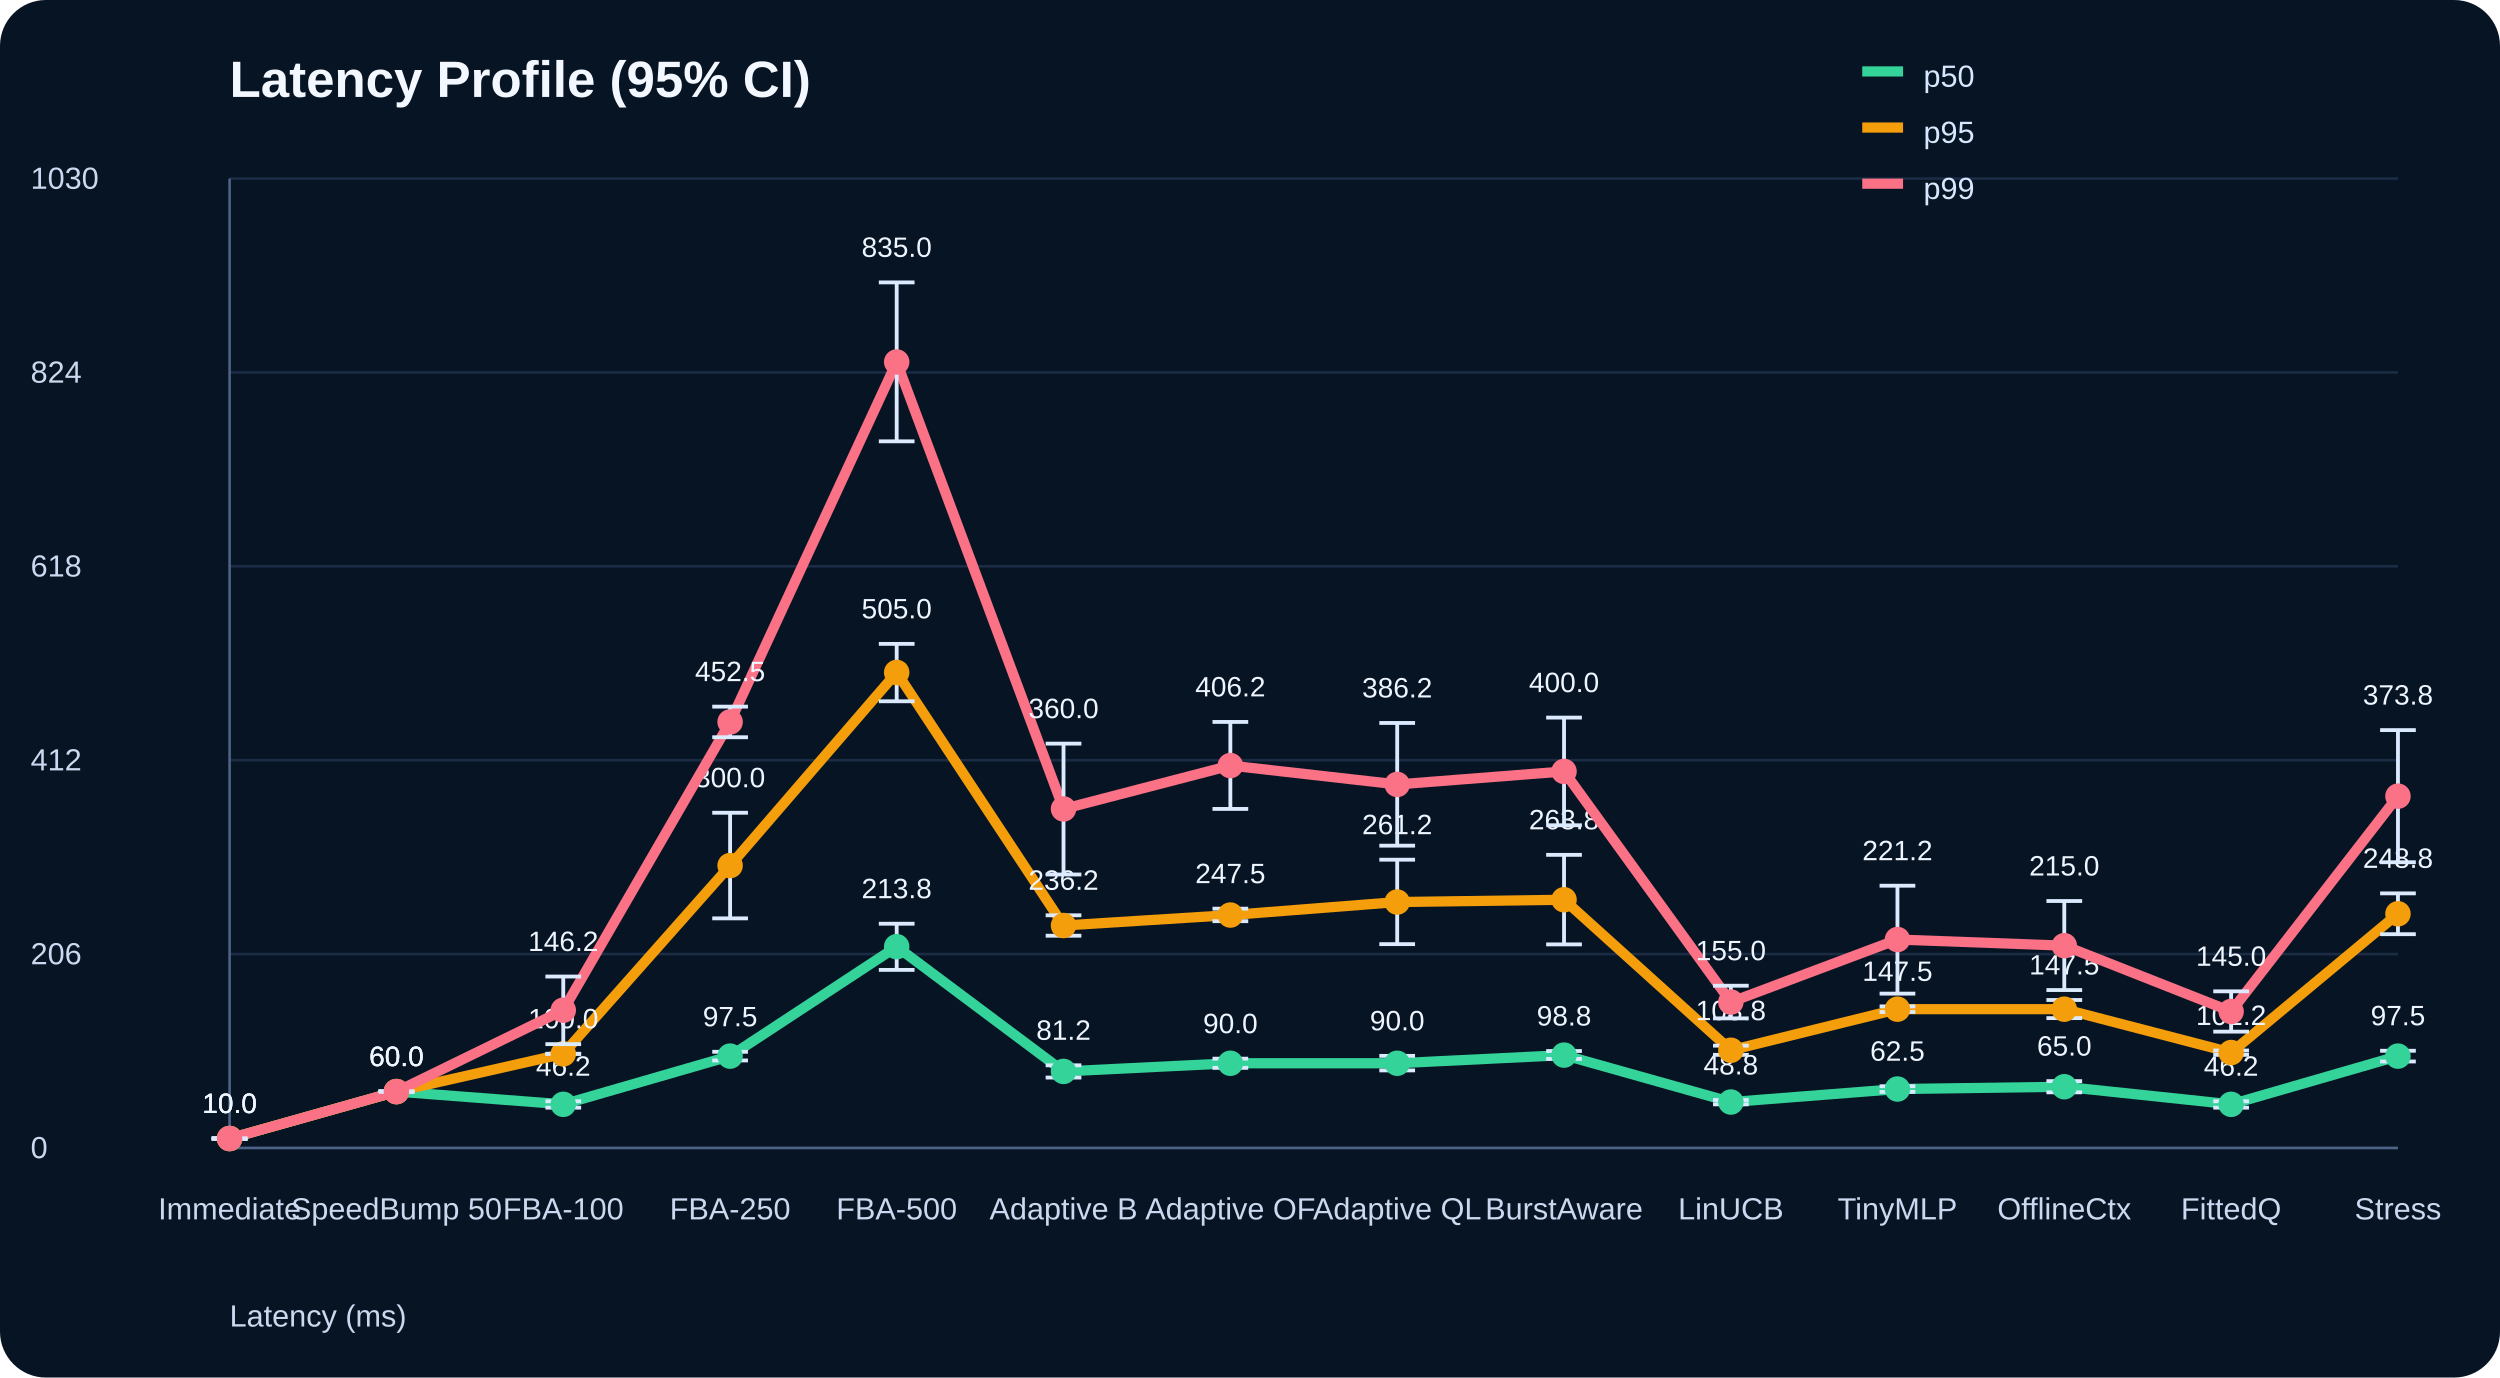
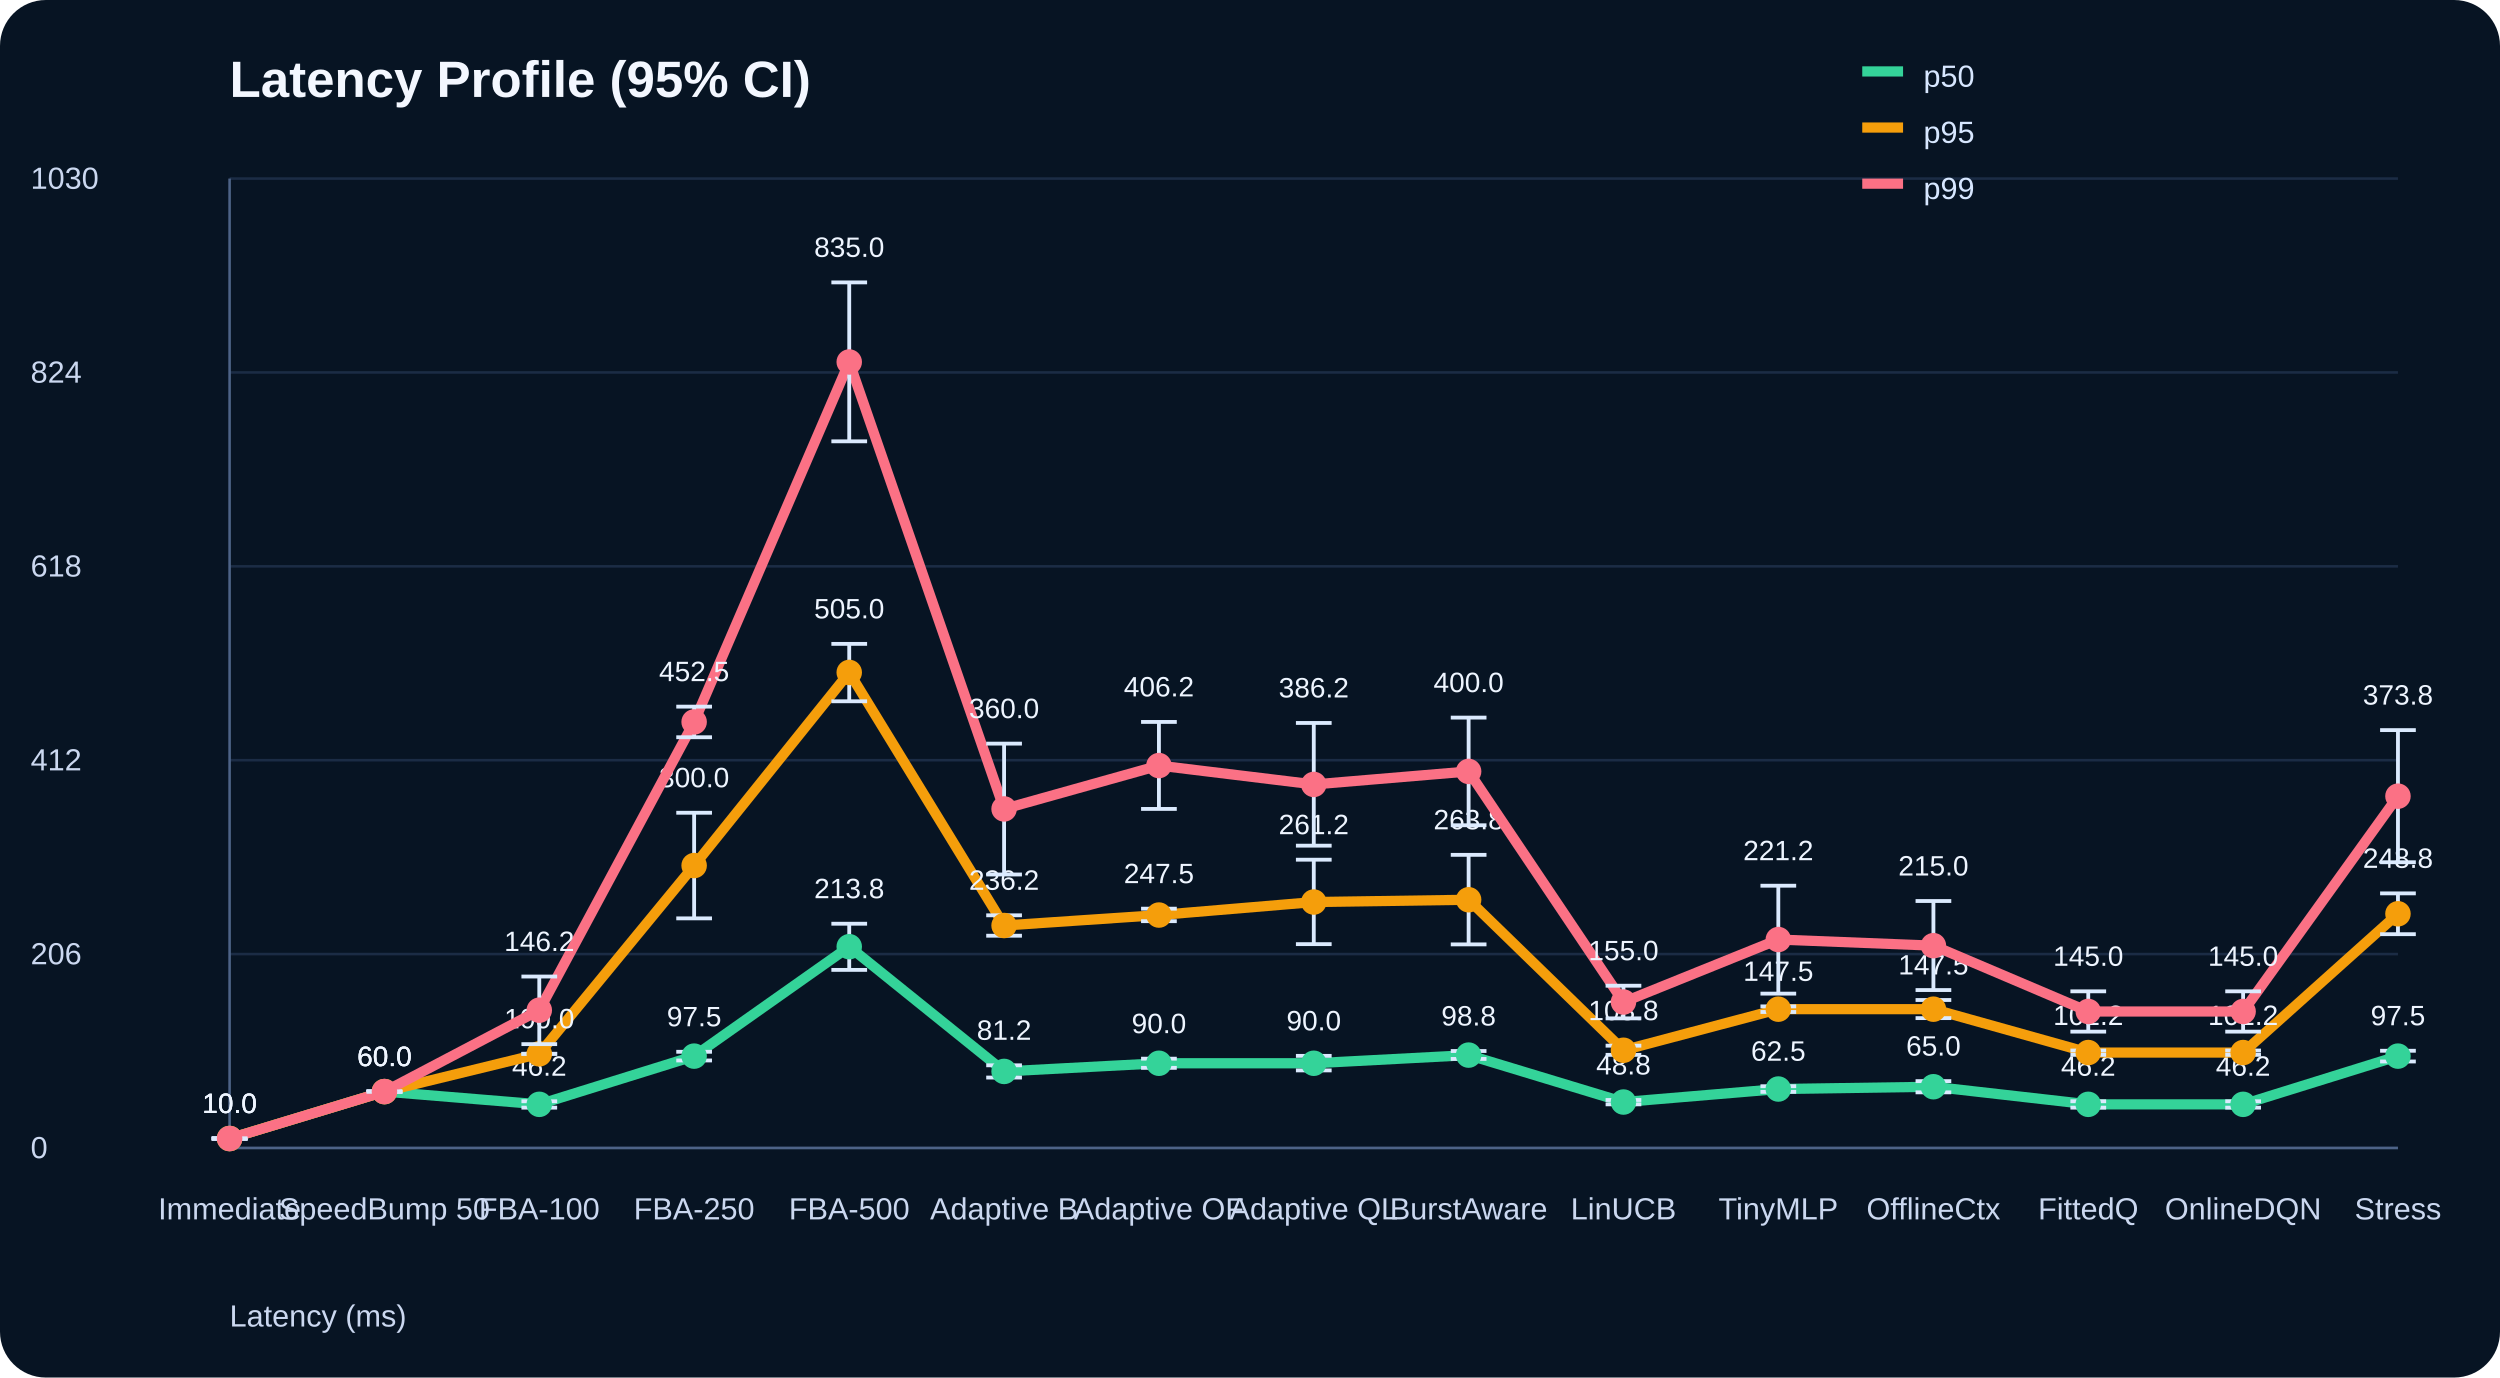
<svg xmlns="http://www.w3.org/2000/svg" width="980" height="540" viewBox="0 0 980 540" role="img">
  <style>.title{font:700 20px Arial; fill:#f3f7ff;}.label{font:12px Arial; fill:#cbd8f0;}.value{font:11px Arial; fill:#eef5ff;}.axis{stroke:#4d6387; stroke-width:1;}.grid{stroke:#20324d; stroke-width:1; opacity:.8;}.legend{font:12px Arial; fill:#d7e7ff;}.bg{fill:#071423;}.err{stroke:#dbeafe; stroke-width:1.5;}</style>
  <rect class="bg" x="0" y="0" width="980" height="540" rx="18" />
  <text class="title" x="90" y="38">Latency Profile (95% CI)</text>
  <text class="label" x="90" y="520">Latency (ms)</text>
  <line class="grid" x1="90" y1="70.0" x2="940" y2="70.0" />
  <text class="label" x="12" y="74.0">1030</text>
  <line class="grid" x1="90" y1="146.0" x2="940" y2="146.0" />
  <text class="label" x="12" y="150.0">824</text>
  <line class="grid" x1="90" y1="222.0" x2="940" y2="222.0" />
  <text class="label" x="12" y="226.0">618</text>
  <line class="grid" x1="90" y1="298.0" x2="940" y2="298.0" />
  <text class="label" x="12" y="302.0">412</text>
  <line class="grid" x1="90" y1="374.0" x2="940" y2="374.0" />
  <text class="label" x="12" y="378.0">206</text>
  <line class="grid" x1="90" y1="450.0" x2="940" y2="450.0" />
  <text class="label" x="12" y="454.0">0</text>
  <line class="axis" x1="90" y1="70" x2="90" y2="450" />
  <line class="axis" x1="90" y1="450" x2="940" y2="450" />
  <text class="label" x="90.0" y="478" text-anchor="middle">Immediate</text>
-   <text class="label" x="155.4" y="478" text-anchor="middle">SpeedBump 50</text>
-   <text class="label" x="220.8" y="478" text-anchor="middle">FBA-100</text>
-   <text class="label" x="286.2" y="478" text-anchor="middle">FBA-250</text>
-   <text class="label" x="351.5" y="478" text-anchor="middle">FBA-500</text>
-   <text class="label" x="416.9" y="478" text-anchor="middle">Adaptive B</text>
-   <text class="label" x="482.3" y="478" text-anchor="middle">Adaptive OF</text>
-   <text class="label" x="547.7" y="478" text-anchor="middle">Adaptive QL</text>
-   <text class="label" x="613.1" y="478" text-anchor="middle">BurstAware</text>
-   <text class="label" x="678.5" y="478" text-anchor="middle">LinUCB</text>
-   <text class="label" x="743.8" y="478" text-anchor="middle">TinyMLP</text>
-   <text class="label" x="809.2" y="478" text-anchor="middle">OfflineCtx</text>
-   <text class="label" x="874.6" y="478" text-anchor="middle">FittedQ</text>
+   <text class="label" x="150.7" y="478" text-anchor="middle">SpeedBump 50</text>
+   <text class="label" x="211.4" y="478" text-anchor="middle">FBA-100</text>
+   <text class="label" x="272.1" y="478" text-anchor="middle">FBA-250</text>
+   <text class="label" x="332.9" y="478" text-anchor="middle">FBA-500</text>
+   <text class="label" x="393.6" y="478" text-anchor="middle">Adaptive B</text>
+   <text class="label" x="454.3" y="478" text-anchor="middle">Adaptive OF</text>
+   <text class="label" x="515.0" y="478" text-anchor="middle">Adaptive QL</text>
+   <text class="label" x="575.7" y="478" text-anchor="middle">BurstAware</text>
+   <text class="label" x="636.4" y="478" text-anchor="middle">LinUCB</text>
+   <text class="label" x="697.1" y="478" text-anchor="middle">TinyMLP</text>
+   <text class="label" x="757.9" y="478" text-anchor="middle">OfflineCtx</text>
+   <text class="label" x="818.6" y="478" text-anchor="middle">FittedQ</text>
+   <text class="label" x="879.3" y="478" text-anchor="middle">OnlineDQN</text>
  <text class="label" x="940.0" y="478" text-anchor="middle">Stress</text>
-   <polyline fill="none" stroke="#34d399" stroke-width="4" points="90.0,446.3 155.4,427.9 220.8,432.9 286.2,414.0 351.5,371.1 416.9,420.0 482.3,416.8 547.7,416.8 613.1,413.6 678.5,432.0 743.8,426.9 809.2,426.0 874.6,432.9 940.0,414.0" />
+   <polyline fill="none" stroke="#34d399" stroke-width="4" points="90.0,446.3 150.7,427.9 211.4,432.9 272.1,414.0 332.9,371.1 393.6,420.0 454.3,416.8 515.0,416.8 575.7,413.6 636.4,432.0 697.1,426.9 757.9,426.0 818.6,432.9 879.3,432.9 940.0,414.0" />
  <line class="err" x1="90.0" y1="446.3" x2="90.0" y2="446.3" />
  <line class="err" x1="83.0" y1="446.3" x2="97.0" y2="446.3" />
  <line class="err" x1="83.0" y1="446.3" x2="97.0" y2="446.3" />
  <circle cx="90.0" cy="446.3" r="5" fill="#34d399" />
  <text class="value" x="90.0" y="436.3" text-anchor="middle">10.0</text>
-   <line class="err" x1="155.4" y1="427.9" x2="155.4" y2="427.9" />
-   <line class="err" x1="148.4" y1="427.9" x2="162.4" y2="427.9" />
-   <line class="err" x1="148.4" y1="427.9" x2="162.4" y2="427.9" />
-   <circle cx="155.4" cy="427.9" r="5" fill="#34d399" />
-   <text class="value" x="155.4" y="417.9" text-anchor="middle">60.0</text>
-   <line class="err" x1="220.8" y1="431.7" x2="220.8" y2="434.2" />
-   <line class="err" x1="213.8" y1="431.7" x2="227.8" y2="431.7" />
-   <line class="err" x1="213.8" y1="434.2" x2="227.8" y2="434.2" />
-   <circle cx="220.8" cy="432.9" r="5" fill="#34d399" />
-   <text class="value" x="220.8" y="421.7" text-anchor="middle">46.2</text>
-   <line class="err" x1="286.2" y1="412.3" x2="286.2" y2="415.7" />
-   <line class="err" x1="279.2" y1="412.3" x2="293.2" y2="412.3" />
-   <line class="err" x1="279.2" y1="415.7" x2="293.2" y2="415.7" />
-   <circle cx="286.2" cy="414.0" r="5" fill="#34d399" />
-   <text class="value" x="286.2" y="402.3" text-anchor="middle">97.5</text>
-   <line class="err" x1="351.5" y1="362.1" x2="351.5" y2="380.2" />
-   <line class="err" x1="344.5" y1="362.1" x2="358.5" y2="362.1" />
-   <line class="err" x1="344.5" y1="380.2" x2="358.5" y2="380.2" />
-   <circle cx="351.5" cy="371.1" r="5" fill="#34d399" />
-   <text class="value" x="351.5" y="352.1" text-anchor="middle">213.8</text>
-   <line class="err" x1="416.9" y1="417.6" x2="416.9" y2="422.4" />
-   <line class="err" x1="409.9" y1="417.6" x2="423.9" y2="417.6" />
-   <line class="err" x1="409.9" y1="422.4" x2="423.9" y2="422.4" />
-   <circle cx="416.9" cy="420.0" r="5" fill="#34d399" />
-   <text class="value" x="416.9" y="407.6" text-anchor="middle">81.2</text>
-   <line class="err" x1="482.3" y1="415.0" x2="482.3" y2="418.6" />
-   <line class="err" x1="475.3" y1="415.0" x2="489.3" y2="415.0" />
-   <line class="err" x1="475.3" y1="418.6" x2="489.3" y2="418.6" />
-   <circle cx="482.3" cy="416.8" r="5" fill="#34d399" />
-   <text class="value" x="482.3" y="405.0" text-anchor="middle">90.0</text>
-   <line class="err" x1="547.7" y1="413.9" x2="547.7" y2="419.6" />
-   <line class="err" x1="540.7" y1="413.9" x2="554.7" y2="413.9" />
-   <line class="err" x1="540.7" y1="419.6" x2="554.7" y2="419.6" />
-   <circle cx="547.7" cy="416.8" r="5" fill="#34d399" />
-   <text class="value" x="547.7" y="403.9" text-anchor="middle">90.0</text>
-   <line class="err" x1="613.1" y1="412.0" x2="613.1" y2="415.1" />
-   <line class="err" x1="606.1" y1="412.0" x2="620.1" y2="412.0" />
-   <line class="err" x1="606.1" y1="415.1" x2="620.1" y2="415.1" />
-   <circle cx="613.1" cy="413.6" r="5" fill="#34d399" />
-   <text class="value" x="613.1" y="402.0" text-anchor="middle">98.8</text>
-   <line class="err" x1="678.5" y1="431.2" x2="678.5" y2="432.9" />
-   <line class="err" x1="671.5" y1="431.2" x2="685.5" y2="431.2" />
-   <line class="err" x1="671.5" y1="432.9" x2="685.5" y2="432.9" />
-   <circle cx="678.5" cy="432.0" r="5" fill="#34d399" />
-   <text class="value" x="678.5" y="421.2" text-anchor="middle">48.8</text>
-   <line class="err" x1="743.8" y1="425.8" x2="743.8" y2="428.0" />
-   <line class="err" x1="736.8" y1="425.8" x2="750.8" y2="425.8" />
-   <line class="err" x1="736.8" y1="428.0" x2="750.8" y2="428.0" />
-   <circle cx="743.8" cy="426.9" r="5" fill="#34d399" />
-   <text class="value" x="743.8" y="415.8" text-anchor="middle">62.5</text>
-   <line class="err" x1="809.2" y1="423.8" x2="809.2" y2="428.2" />
-   <line class="err" x1="802.2" y1="423.8" x2="816.2" y2="423.8" />
-   <line class="err" x1="802.2" y1="428.2" x2="816.2" y2="428.2" />
-   <circle cx="809.2" cy="426.0" r="5" fill="#34d399" />
-   <text class="value" x="809.2" y="413.8" text-anchor="middle">65.0</text>
-   <line class="err" x1="874.6" y1="431.7" x2="874.6" y2="434.2" />
-   <line class="err" x1="867.6" y1="431.7" x2="881.6" y2="431.7" />
-   <line class="err" x1="867.6" y1="434.2" x2="881.6" y2="434.2" />
-   <circle cx="874.6" cy="432.9" r="5" fill="#34d399" />
-   <text class="value" x="874.6" y="421.7" text-anchor="middle">46.2</text>
+   <line class="err" x1="150.7" y1="427.9" x2="150.7" y2="427.9" />
+   <line class="err" x1="143.7" y1="427.9" x2="157.7" y2="427.9" />
+   <line class="err" x1="143.7" y1="427.9" x2="157.7" y2="427.9" />
+   <circle cx="150.7" cy="427.9" r="5" fill="#34d399" />
+   <text class="value" x="150.7" y="417.9" text-anchor="middle">60.0</text>
+   <line class="err" x1="211.4" y1="431.7" x2="211.4" y2="434.2" />
+   <line class="err" x1="204.4" y1="431.7" x2="218.4" y2="431.7" />
+   <line class="err" x1="204.4" y1="434.2" x2="218.4" y2="434.2" />
+   <circle cx="211.4" cy="432.9" r="5" fill="#34d399" />
+   <text class="value" x="211.4" y="421.7" text-anchor="middle">46.2</text>
+   <line class="err" x1="272.1" y1="412.3" x2="272.1" y2="415.7" />
+   <line class="err" x1="265.1" y1="412.3" x2="279.1" y2="412.3" />
+   <line class="err" x1="265.1" y1="415.7" x2="279.1" y2="415.7" />
+   <circle cx="272.1" cy="414.0" r="5" fill="#34d399" />
+   <text class="value" x="272.1" y="402.3" text-anchor="middle">97.5</text>
+   <line class="err" x1="332.9" y1="362.1" x2="332.9" y2="380.2" />
+   <line class="err" x1="325.9" y1="362.1" x2="339.9" y2="362.1" />
+   <line class="err" x1="325.9" y1="380.2" x2="339.9" y2="380.2" />
+   <circle cx="332.9" cy="371.1" r="5" fill="#34d399" />
+   <text class="value" x="332.9" y="352.1" text-anchor="middle">213.8</text>
+   <line class="err" x1="393.6" y1="417.6" x2="393.6" y2="422.4" />
+   <line class="err" x1="386.6" y1="417.6" x2="400.6" y2="417.6" />
+   <line class="err" x1="386.6" y1="422.4" x2="400.6" y2="422.4" />
+   <circle cx="393.6" cy="420.0" r="5" fill="#34d399" />
+   <text class="value" x="393.6" y="407.6" text-anchor="middle">81.2</text>
+   <line class="err" x1="454.3" y1="415.0" x2="454.3" y2="418.6" />
+   <line class="err" x1="447.3" y1="415.0" x2="461.3" y2="415.0" />
+   <line class="err" x1="447.3" y1="418.6" x2="461.3" y2="418.6" />
+   <circle cx="454.3" cy="416.8" r="5" fill="#34d399" />
+   <text class="value" x="454.3" y="405.0" text-anchor="middle">90.0</text>
+   <line class="err" x1="515.0" y1="413.9" x2="515.0" y2="419.6" />
+   <line class="err" x1="508.0" y1="413.9" x2="522.0" y2="413.9" />
+   <line class="err" x1="508.0" y1="419.6" x2="522.0" y2="419.6" />
+   <circle cx="515.0" cy="416.8" r="5" fill="#34d399" />
+   <text class="value" x="515.0" y="403.9" text-anchor="middle">90.0</text>
+   <line class="err" x1="575.7" y1="412.0" x2="575.7" y2="415.1" />
+   <line class="err" x1="568.7" y1="412.0" x2="582.7" y2="412.0" />
+   <line class="err" x1="568.7" y1="415.1" x2="582.7" y2="415.1" />
+   <circle cx="575.7" cy="413.6" r="5" fill="#34d399" />
+   <text class="value" x="575.7" y="402.0" text-anchor="middle">98.8</text>
+   <line class="err" x1="636.4" y1="431.2" x2="636.4" y2="432.9" />
+   <line class="err" x1="629.4" y1="431.2" x2="643.4" y2="431.2" />
+   <line class="err" x1="629.4" y1="432.9" x2="643.4" y2="432.9" />
+   <circle cx="636.4" cy="432.0" r="5" fill="#34d399" />
+   <text class="value" x="636.4" y="421.2" text-anchor="middle">48.8</text>
+   <line class="err" x1="697.1" y1="425.8" x2="697.1" y2="428.0" />
+   <line class="err" x1="690.1" y1="425.8" x2="704.1" y2="425.8" />
+   <line class="err" x1="690.1" y1="428.0" x2="704.1" y2="428.0" />
+   <circle cx="697.1" cy="426.9" r="5" fill="#34d399" />
+   <text class="value" x="697.1" y="415.8" text-anchor="middle">62.5</text>
+   <line class="err" x1="757.9" y1="423.8" x2="757.9" y2="428.2" />
+   <line class="err" x1="750.9" y1="423.8" x2="764.9" y2="423.8" />
+   <line class="err" x1="750.9" y1="428.2" x2="764.9" y2="428.2" />
+   <circle cx="757.9" cy="426.0" r="5" fill="#34d399" />
+   <text class="value" x="757.9" y="413.8" text-anchor="middle">65.0</text>
+   <line class="err" x1="818.6" y1="431.7" x2="818.6" y2="434.2" />
+   <line class="err" x1="811.6" y1="431.7" x2="825.6" y2="431.7" />
+   <line class="err" x1="811.6" y1="434.2" x2="825.6" y2="434.2" />
+   <circle cx="818.6" cy="432.9" r="5" fill="#34d399" />
+   <text class="value" x="818.6" y="421.7" text-anchor="middle">46.2</text>
+   <line class="err" x1="879.3" y1="431.7" x2="879.3" y2="434.2" />
+   <line class="err" x1="872.3" y1="431.7" x2="886.3" y2="431.7" />
+   <line class="err" x1="872.3" y1="434.2" x2="886.3" y2="434.2" />
+   <circle cx="879.3" cy="432.9" r="5" fill="#34d399" />
+   <text class="value" x="879.3" y="421.7" text-anchor="middle">46.2</text>
  <line class="err" x1="940.0" y1="411.9" x2="940.0" y2="416.1" />
  <line class="err" x1="933.0" y1="411.9" x2="947.0" y2="411.9" />
  <line class="err" x1="933.0" y1="416.1" x2="947.0" y2="416.1" />
  <circle cx="940.0" cy="414.0" r="5" fill="#34d399" />
  <text class="value" x="940.0" y="401.9" text-anchor="middle">97.5</text>
  <line x1="730" y1="28" x2="746" y2="28" stroke="#34d399" stroke-width="4" />
  <text class="legend" x="754" y="34">p50</text>
-   <polyline fill="none" stroke="#f59e0b" stroke-width="4" points="90.0,446.3 155.4,427.9 220.8,413.1 286.2,339.3 351.5,263.6 416.9,362.8 482.3,358.7 547.7,353.6 613.1,352.7 678.5,411.7 743.8,395.6 809.2,395.6 874.6,412.6 940.0,358.2" />
+   <polyline fill="none" stroke="#f59e0b" stroke-width="4" points="90.0,446.3 150.7,427.9 211.4,413.1 272.1,339.3 332.9,263.6 393.6,362.8 454.3,358.7 515.0,353.6 575.7,352.7 636.4,411.7 697.1,395.6 757.9,395.6 818.6,412.6 879.3,412.6 940.0,358.2" />
  <line class="err" x1="90.0" y1="446.3" x2="90.0" y2="446.3" />
  <line class="err" x1="83.0" y1="446.3" x2="97.0" y2="446.3" />
  <line class="err" x1="83.0" y1="446.3" x2="97.0" y2="446.3" />
  <circle cx="90.0" cy="446.3" r="5" fill="#f59e0b" />
  <text class="value" x="90.0" y="436.3" text-anchor="middle">10.0</text>
-   <line class="err" x1="155.4" y1="427.9" x2="155.4" y2="427.9" />
-   <line class="err" x1="148.4" y1="427.9" x2="162.4" y2="427.9" />
-   <line class="err" x1="148.4" y1="427.9" x2="162.4" y2="427.9" />
-   <circle cx="155.4" cy="427.9" r="5" fill="#f59e0b" />
-   <text class="value" x="155.4" y="417.9" text-anchor="middle">60.0</text>
-   <line class="err" x1="220.8" y1="413.1" x2="220.8" y2="413.1" />
-   <line class="err" x1="213.8" y1="413.1" x2="227.8" y2="413.1" />
-   <line class="err" x1="213.8" y1="413.1" x2="227.8" y2="413.1" />
-   <circle cx="220.8" cy="413.1" r="5" fill="#f59e0b" />
-   <text class="value" x="220.8" y="403.1" text-anchor="middle">100.0</text>
-   <line class="err" x1="286.2" y1="318.6" x2="286.2" y2="360.0" />
-   <line class="err" x1="279.2" y1="318.6" x2="293.2" y2="318.6" />
-   <line class="err" x1="279.2" y1="360.0" x2="293.2" y2="360.0" />
-   <circle cx="286.2" cy="339.3" r="5" fill="#f59e0b" />
-   <text class="value" x="286.2" y="308.6" text-anchor="middle">300.0</text>
-   <line class="err" x1="351.5" y1="252.4" x2="351.5" y2="274.9" />
-   <line class="err" x1="344.5" y1="252.4" x2="358.5" y2="252.4" />
-   <line class="err" x1="344.5" y1="274.9" x2="358.5" y2="274.9" />
-   <circle cx="351.5" cy="263.6" r="5" fill="#f59e0b" />
-   <text class="value" x="351.5" y="242.4" text-anchor="middle">505.0</text>
-   <line class="err" x1="416.9" y1="358.8" x2="416.9" y2="366.8" />
-   <line class="err" x1="409.9" y1="358.8" x2="423.9" y2="358.8" />
-   <line class="err" x1="409.9" y1="366.8" x2="423.9" y2="366.8" />
-   <circle cx="416.9" cy="362.8" r="5" fill="#f59e0b" />
-   <text class="value" x="416.9" y="348.8" text-anchor="middle">236.2</text>
-   <line class="err" x1="482.3" y1="356.2" x2="482.3" y2="361.1" />
-   <line class="err" x1="475.3" y1="356.2" x2="489.3" y2="356.2" />
-   <line class="err" x1="475.3" y1="361.1" x2="489.3" y2="361.1" />
-   <circle cx="482.3" cy="358.7" r="5" fill="#f59e0b" />
-   <text class="value" x="482.3" y="346.2" text-anchor="middle">247.5</text>
-   <line class="err" x1="547.7" y1="337.0" x2="547.7" y2="370.1" />
-   <line class="err" x1="540.7" y1="337.0" x2="554.7" y2="337.0" />
-   <line class="err" x1="540.7" y1="370.1" x2="554.7" y2="370.1" />
-   <circle cx="547.7" cy="353.6" r="5" fill="#f59e0b" />
-   <text class="value" x="547.7" y="327.0" text-anchor="middle">261.2</text>
-   <line class="err" x1="613.1" y1="335.1" x2="613.1" y2="370.2" />
-   <line class="err" x1="606.1" y1="335.1" x2="620.1" y2="335.1" />
-   <line class="err" x1="606.1" y1="370.2" x2="620.1" y2="370.2" />
-   <circle cx="613.1" cy="352.7" r="5" fill="#f59e0b" />
-   <text class="value" x="613.1" y="325.1" text-anchor="middle">263.8</text>
-   <line class="err" x1="678.5" y1="409.9" x2="678.5" y2="413.5" />
-   <line class="err" x1="671.5" y1="409.9" x2="685.5" y2="409.9" />
-   <line class="err" x1="671.5" y1="413.5" x2="685.5" y2="413.5" />
-   <circle cx="678.5" cy="411.7" r="5" fill="#f59e0b" />
-   <text class="value" x="678.5" y="399.9" text-anchor="middle">103.8</text>
-   <line class="err" x1="743.8" y1="394.5" x2="743.8" y2="396.7" />
-   <line class="err" x1="736.8" y1="394.5" x2="750.8" y2="394.5" />
-   <line class="err" x1="736.8" y1="396.7" x2="750.8" y2="396.7" />
-   <circle cx="743.8" cy="395.6" r="5" fill="#f59e0b" />
-   <text class="value" x="743.8" y="384.5" text-anchor="middle">147.5</text>
-   <line class="err" x1="809.2" y1="392.0" x2="809.2" y2="399.1" />
-   <line class="err" x1="802.2" y1="392.0" x2="816.2" y2="392.0" />
-   <line class="err" x1="802.2" y1="399.1" x2="816.2" y2="399.1" />
-   <circle cx="809.2" cy="395.6" r="5" fill="#f59e0b" />
-   <text class="value" x="809.2" y="382.0" text-anchor="middle">147.5</text>
-   <line class="err" x1="874.6" y1="411.8" x2="874.6" y2="413.5" />
-   <line class="err" x1="867.6" y1="411.8" x2="881.6" y2="411.8" />
-   <line class="err" x1="867.6" y1="413.5" x2="881.6" y2="413.5" />
-   <circle cx="874.6" cy="412.6" r="5" fill="#f59e0b" />
-   <text class="value" x="874.6" y="401.8" text-anchor="middle">101.2</text>
+   <line class="err" x1="150.7" y1="427.9" x2="150.7" y2="427.9" />
+   <line class="err" x1="143.7" y1="427.9" x2="157.7" y2="427.9" />
+   <line class="err" x1="143.7" y1="427.9" x2="157.7" y2="427.9" />
+   <circle cx="150.7" cy="427.9" r="5" fill="#f59e0b" />
+   <text class="value" x="150.7" y="417.9" text-anchor="middle">60.0</text>
+   <line class="err" x1="211.4" y1="413.1" x2="211.4" y2="413.1" />
+   <line class="err" x1="204.4" y1="413.1" x2="218.4" y2="413.1" />
+   <line class="err" x1="204.4" y1="413.1" x2="218.4" y2="413.1" />
+   <circle cx="211.4" cy="413.1" r="5" fill="#f59e0b" />
+   <text class="value" x="211.4" y="403.1" text-anchor="middle">100.0</text>
+   <line class="err" x1="272.1" y1="318.6" x2="272.1" y2="360.0" />
+   <line class="err" x1="265.1" y1="318.6" x2="279.1" y2="318.6" />
+   <line class="err" x1="265.1" y1="360.0" x2="279.1" y2="360.0" />
+   <circle cx="272.1" cy="339.3" r="5" fill="#f59e0b" />
+   <text class="value" x="272.1" y="308.6" text-anchor="middle">300.0</text>
+   <line class="err" x1="332.9" y1="252.4" x2="332.9" y2="274.9" />
+   <line class="err" x1="325.9" y1="252.4" x2="339.9" y2="252.4" />
+   <line class="err" x1="325.9" y1="274.9" x2="339.9" y2="274.9" />
+   <circle cx="332.9" cy="263.6" r="5" fill="#f59e0b" />
+   <text class="value" x="332.9" y="242.4" text-anchor="middle">505.0</text>
+   <line class="err" x1="393.6" y1="358.8" x2="393.6" y2="366.8" />
+   <line class="err" x1="386.6" y1="358.8" x2="400.6" y2="358.8" />
+   <line class="err" x1="386.6" y1="366.8" x2="400.6" y2="366.8" />
+   <circle cx="393.6" cy="362.8" r="5" fill="#f59e0b" />
+   <text class="value" x="393.6" y="348.8" text-anchor="middle">236.2</text>
+   <line class="err" x1="454.3" y1="356.2" x2="454.3" y2="361.1" />
+   <line class="err" x1="447.3" y1="356.2" x2="461.3" y2="356.2" />
+   <line class="err" x1="447.3" y1="361.1" x2="461.3" y2="361.1" />
+   <circle cx="454.3" cy="358.7" r="5" fill="#f59e0b" />
+   <text class="value" x="454.3" y="346.2" text-anchor="middle">247.5</text>
+   <line class="err" x1="515.0" y1="337.0" x2="515.0" y2="370.1" />
+   <line class="err" x1="508.0" y1="337.0" x2="522.0" y2="337.0" />
+   <line class="err" x1="508.0" y1="370.1" x2="522.0" y2="370.1" />
+   <circle cx="515.0" cy="353.6" r="5" fill="#f59e0b" />
+   <text class="value" x="515.0" y="327.0" text-anchor="middle">261.2</text>
+   <line class="err" x1="575.7" y1="335.1" x2="575.7" y2="370.2" />
+   <line class="err" x1="568.7" y1="335.1" x2="582.7" y2="335.1" />
+   <line class="err" x1="568.7" y1="370.2" x2="582.7" y2="370.2" />
+   <circle cx="575.7" cy="352.7" r="5" fill="#f59e0b" />
+   <text class="value" x="575.7" y="325.1" text-anchor="middle">263.8</text>
+   <line class="err" x1="636.4" y1="409.9" x2="636.4" y2="413.5" />
+   <line class="err" x1="629.4" y1="409.9" x2="643.4" y2="409.9" />
+   <line class="err" x1="629.4" y1="413.5" x2="643.4" y2="413.5" />
+   <circle cx="636.4" cy="411.7" r="5" fill="#f59e0b" />
+   <text class="value" x="636.4" y="399.9" text-anchor="middle">103.8</text>
+   <line class="err" x1="697.1" y1="394.5" x2="697.1" y2="396.7" />
+   <line class="err" x1="690.1" y1="394.5" x2="704.1" y2="394.5" />
+   <line class="err" x1="690.1" y1="396.7" x2="704.1" y2="396.7" />
+   <circle cx="697.1" cy="395.6" r="5" fill="#f59e0b" />
+   <text class="value" x="697.1" y="384.5" text-anchor="middle">147.5</text>
+   <line class="err" x1="757.9" y1="392.0" x2="757.9" y2="399.1" />
+   <line class="err" x1="750.9" y1="392.0" x2="764.9" y2="392.0" />
+   <line class="err" x1="750.9" y1="399.1" x2="764.9" y2="399.1" />
+   <circle cx="757.9" cy="395.6" r="5" fill="#f59e0b" />
+   <text class="value" x="757.9" y="382.0" text-anchor="middle">147.5</text>
+   <line class="err" x1="818.6" y1="411.8" x2="818.6" y2="413.5" />
+   <line class="err" x1="811.6" y1="411.8" x2="825.6" y2="411.8" />
+   <line class="err" x1="811.6" y1="413.5" x2="825.6" y2="413.5" />
+   <circle cx="818.6" cy="412.6" r="5" fill="#f59e0b" />
+   <text class="value" x="818.6" y="401.8" text-anchor="middle">101.2</text>
+   <line class="err" x1="879.3" y1="411.8" x2="879.3" y2="413.5" />
+   <line class="err" x1="872.3" y1="411.8" x2="886.3" y2="411.8" />
+   <line class="err" x1="872.3" y1="413.5" x2="886.3" y2="413.5" />
+   <circle cx="879.3" cy="412.6" r="5" fill="#f59e0b" />
+   <text class="value" x="879.3" y="401.8" text-anchor="middle">101.2</text>
  <line class="err" x1="940.0" y1="350.2" x2="940.0" y2="366.2" />
  <line class="err" x1="933.0" y1="350.2" x2="947.0" y2="350.2" />
  <line class="err" x1="933.0" y1="366.2" x2="947.0" y2="366.2" />
  <circle cx="940.0" cy="358.2" r="5" fill="#f59e0b" />
  <text class="value" x="940.0" y="340.2" text-anchor="middle">248.8</text>
  <line x1="730" y1="50" x2="746" y2="50" stroke="#f59e0b" stroke-width="4" />
  <text class="legend" x="754" y="56">p95</text>
-   <polyline fill="none" stroke="#fb7185" stroke-width="4" points="90.0,446.3 155.4,427.9 220.8,396.0 286.2,283.0 351.5,141.9 416.9,317.1 482.3,300.1 547.7,307.5 613.1,302.4 678.5,392.8 743.8,368.3 809.2,370.7 874.6,396.5 940.0,312.1" />
+   <polyline fill="none" stroke="#fb7185" stroke-width="4" points="90.0,446.3 150.7,427.9 211.4,396.0 272.1,283.0 332.9,141.9 393.6,317.1 454.3,300.1 515.0,307.5 575.7,302.4 636.4,392.8 697.1,368.3 757.9,370.7 818.6,396.5 879.3,396.5 940.0,312.1" />
  <line class="err" x1="90.0" y1="446.3" x2="90.0" y2="446.3" />
  <line class="err" x1="83.0" y1="446.3" x2="97.0" y2="446.3" />
  <line class="err" x1="83.0" y1="446.3" x2="97.0" y2="446.3" />
  <circle cx="90.0" cy="446.3" r="5" fill="#fb7185" />
  <text class="value" x="90.0" y="436.3" text-anchor="middle">10.0</text>
-   <line class="err" x1="155.4" y1="427.9" x2="155.4" y2="427.9" />
-   <line class="err" x1="148.4" y1="427.9" x2="162.4" y2="427.9" />
-   <line class="err" x1="148.4" y1="427.9" x2="162.4" y2="427.9" />
-   <circle cx="155.4" cy="427.9" r="5" fill="#fb7185" />
-   <text class="value" x="155.4" y="417.9" text-anchor="middle">60.0</text>
-   <line class="err" x1="220.8" y1="382.8" x2="220.8" y2="409.3" />
-   <line class="err" x1="213.8" y1="382.8" x2="227.8" y2="382.8" />
-   <line class="err" x1="213.8" y1="409.3" x2="227.8" y2="409.3" />
-   <circle cx="220.8" cy="396.0" r="5" fill="#fb7185" />
-   <text class="value" x="220.8" y="372.8" text-anchor="middle">146.2</text>
-   <line class="err" x1="286.2" y1="277.0" x2="286.2" y2="289.0" />
-   <line class="err" x1="279.2" y1="277.0" x2="293.2" y2="277.0" />
-   <line class="err" x1="279.2" y1="289.0" x2="293.2" y2="289.0" />
-   <circle cx="286.2" cy="283.0" r="5" fill="#fb7185" />
-   <text class="value" x="286.2" y="267.0" text-anchor="middle">452.5</text>
-   <line class="err" x1="351.5" y1="110.7" x2="351.5" y2="173.0" />
-   <line class="err" x1="344.5" y1="110.7" x2="358.5" y2="110.7" />
-   <line class="err" x1="344.5" y1="173.0" x2="358.5" y2="173.0" />
-   <circle cx="351.5" cy="141.9" r="5" fill="#fb7185" />
-   <text class="value" x="351.5" y="100.7" text-anchor="middle">835.0</text>
-   <line class="err" x1="416.9" y1="291.5" x2="416.9" y2="342.8" />
-   <line class="err" x1="409.9" y1="291.5" x2="423.9" y2="291.5" />
-   <line class="err" x1="409.9" y1="342.8" x2="423.9" y2="342.8" />
-   <circle cx="416.9" cy="317.1" r="5" fill="#fb7185" />
-   <text class="value" x="416.9" y="281.5" text-anchor="middle">360.0</text>
-   <line class="err" x1="482.3" y1="283.0" x2="482.3" y2="317.1" />
-   <line class="err" x1="475.3" y1="283.0" x2="489.3" y2="283.0" />
-   <line class="err" x1="475.3" y1="317.1" x2="489.3" y2="317.1" />
-   <circle cx="482.3" cy="300.1" r="5" fill="#fb7185" />
-   <text class="value" x="482.3" y="273.0" text-anchor="middle">406.2</text>
-   <line class="err" x1="547.7" y1="283.4" x2="547.7" y2="331.5" />
-   <line class="err" x1="540.7" y1="283.4" x2="554.7" y2="283.4" />
-   <line class="err" x1="540.7" y1="331.5" x2="554.7" y2="331.5" />
-   <circle cx="547.7" cy="307.5" r="5" fill="#fb7185" />
-   <text class="value" x="547.7" y="273.4" text-anchor="middle">386.2</text>
-   <line class="err" x1="613.1" y1="281.3" x2="613.1" y2="323.5" />
-   <line class="err" x1="606.1" y1="281.3" x2="620.1" y2="281.3" />
-   <line class="err" x1="606.1" y1="323.5" x2="620.1" y2="323.5" />
-   <circle cx="613.1" cy="302.4" r="5" fill="#fb7185" />
-   <text class="value" x="613.1" y="271.3" text-anchor="middle">400.0</text>
-   <line class="err" x1="678.5" y1="386.4" x2="678.5" y2="399.2" />
-   <line class="err" x1="671.5" y1="386.4" x2="685.5" y2="386.4" />
-   <line class="err" x1="671.5" y1="399.2" x2="685.5" y2="399.2" />
-   <circle cx="678.5" cy="392.8" r="5" fill="#fb7185" />
-   <text class="value" x="678.5" y="376.4" text-anchor="middle">155.0</text>
-   <line class="err" x1="743.8" y1="347.2" x2="743.8" y2="389.5" />
-   <line class="err" x1="736.8" y1="347.2" x2="750.8" y2="347.2" />
-   <line class="err" x1="736.8" y1="389.5" x2="750.8" y2="389.5" />
-   <circle cx="743.8" cy="368.3" r="5" fill="#fb7185" />
-   <text class="value" x="743.8" y="337.2" text-anchor="middle">221.2</text>
-   <line class="err" x1="809.2" y1="353.2" x2="809.2" y2="388.1" />
-   <line class="err" x1="802.2" y1="353.2" x2="816.2" y2="353.2" />
-   <line class="err" x1="802.2" y1="388.1" x2="816.2" y2="388.1" />
-   <circle cx="809.2" cy="370.7" r="5" fill="#fb7185" />
-   <text class="value" x="809.2" y="343.2" text-anchor="middle">215.0</text>
-   <line class="err" x1="874.6" y1="388.6" x2="874.6" y2="404.4" />
-   <line class="err" x1="867.6" y1="388.6" x2="881.6" y2="388.6" />
-   <line class="err" x1="867.6" y1="404.4" x2="881.6" y2="404.4" />
-   <circle cx="874.6" cy="396.5" r="5" fill="#fb7185" />
-   <text class="value" x="874.6" y="378.6" text-anchor="middle">145.0</text>
+   <line class="err" x1="150.7" y1="427.9" x2="150.7" y2="427.9" />
+   <line class="err" x1="143.7" y1="427.9" x2="157.7" y2="427.9" />
+   <line class="err" x1="143.7" y1="427.9" x2="157.7" y2="427.9" />
+   <circle cx="150.7" cy="427.9" r="5" fill="#fb7185" />
+   <text class="value" x="150.7" y="417.9" text-anchor="middle">60.0</text>
+   <line class="err" x1="211.4" y1="382.8" x2="211.4" y2="409.3" />
+   <line class="err" x1="204.4" y1="382.8" x2="218.4" y2="382.8" />
+   <line class="err" x1="204.4" y1="409.3" x2="218.4" y2="409.3" />
+   <circle cx="211.4" cy="396.0" r="5" fill="#fb7185" />
+   <text class="value" x="211.4" y="372.8" text-anchor="middle">146.2</text>
+   <line class="err" x1="272.1" y1="277.0" x2="272.1" y2="289.0" />
+   <line class="err" x1="265.1" y1="277.0" x2="279.1" y2="277.0" />
+   <line class="err" x1="265.1" y1="289.0" x2="279.1" y2="289.0" />
+   <circle cx="272.1" cy="283.0" r="5" fill="#fb7185" />
+   <text class="value" x="272.1" y="267.0" text-anchor="middle">452.5</text>
+   <line class="err" x1="332.9" y1="110.7" x2="332.9" y2="173.0" />
+   <line class="err" x1="325.9" y1="110.7" x2="339.9" y2="110.7" />
+   <line class="err" x1="325.9" y1="173.0" x2="339.9" y2="173.0" />
+   <circle cx="332.9" cy="141.9" r="5" fill="#fb7185" />
+   <text class="value" x="332.9" y="100.7" text-anchor="middle">835.0</text>
+   <line class="err" x1="393.6" y1="291.5" x2="393.6" y2="342.8" />
+   <line class="err" x1="386.6" y1="291.5" x2="400.6" y2="291.5" />
+   <line class="err" x1="386.6" y1="342.8" x2="400.6" y2="342.8" />
+   <circle cx="393.6" cy="317.1" r="5" fill="#fb7185" />
+   <text class="value" x="393.6" y="281.5" text-anchor="middle">360.0</text>
+   <line class="err" x1="454.3" y1="283.0" x2="454.3" y2="317.1" />
+   <line class="err" x1="447.3" y1="283.0" x2="461.3" y2="283.0" />
+   <line class="err" x1="447.3" y1="317.1" x2="461.3" y2="317.1" />
+   <circle cx="454.3" cy="300.1" r="5" fill="#fb7185" />
+   <text class="value" x="454.3" y="273.0" text-anchor="middle">406.2</text>
+   <line class="err" x1="515.0" y1="283.4" x2="515.0" y2="331.5" />
+   <line class="err" x1="508.0" y1="283.4" x2="522.0" y2="283.4" />
+   <line class="err" x1="508.0" y1="331.5" x2="522.0" y2="331.5" />
+   <circle cx="515.0" cy="307.5" r="5" fill="#fb7185" />
+   <text class="value" x="515.0" y="273.4" text-anchor="middle">386.2</text>
+   <line class="err" x1="575.7" y1="281.3" x2="575.7" y2="323.5" />
+   <line class="err" x1="568.7" y1="281.3" x2="582.7" y2="281.3" />
+   <line class="err" x1="568.7" y1="323.5" x2="582.7" y2="323.5" />
+   <circle cx="575.7" cy="302.4" r="5" fill="#fb7185" />
+   <text class="value" x="575.7" y="271.3" text-anchor="middle">400.0</text>
+   <line class="err" x1="636.4" y1="386.4" x2="636.4" y2="399.2" />
+   <line class="err" x1="629.4" y1="386.4" x2="643.4" y2="386.4" />
+   <line class="err" x1="629.4" y1="399.2" x2="643.4" y2="399.2" />
+   <circle cx="636.4" cy="392.8" r="5" fill="#fb7185" />
+   <text class="value" x="636.4" y="376.4" text-anchor="middle">155.0</text>
+   <line class="err" x1="697.1" y1="347.2" x2="697.1" y2="389.5" />
+   <line class="err" x1="690.1" y1="347.2" x2="704.1" y2="347.2" />
+   <line class="err" x1="690.1" y1="389.5" x2="704.1" y2="389.5" />
+   <circle cx="697.1" cy="368.3" r="5" fill="#fb7185" />
+   <text class="value" x="697.1" y="337.2" text-anchor="middle">221.2</text>
+   <line class="err" x1="757.9" y1="353.2" x2="757.9" y2="388.1" />
+   <line class="err" x1="750.9" y1="353.2" x2="764.9" y2="353.2" />
+   <line class="err" x1="750.9" y1="388.1" x2="764.9" y2="388.1" />
+   <circle cx="757.9" cy="370.7" r="5" fill="#fb7185" />
+   <text class="value" x="757.9" y="343.2" text-anchor="middle">215.0</text>
+   <line class="err" x1="818.6" y1="388.6" x2="818.6" y2="404.4" />
+   <line class="err" x1="811.6" y1="388.6" x2="825.6" y2="388.6" />
+   <line class="err" x1="811.6" y1="404.4" x2="825.6" y2="404.4" />
+   <circle cx="818.6" cy="396.5" r="5" fill="#fb7185" />
+   <text class="value" x="818.6" y="378.6" text-anchor="middle">145.0</text>
+   <line class="err" x1="879.3" y1="388.6" x2="879.3" y2="404.4" />
+   <line class="err" x1="872.3" y1="388.6" x2="886.3" y2="388.6" />
+   <line class="err" x1="872.3" y1="404.4" x2="886.3" y2="404.4" />
+   <circle cx="879.3" cy="396.5" r="5" fill="#fb7185" />
+   <text class="value" x="879.3" y="378.6" text-anchor="middle">145.0</text>
  <line class="err" x1="940.0" y1="286.2" x2="940.0" y2="338.0" />
  <line class="err" x1="933.0" y1="286.2" x2="947.0" y2="286.2" />
  <line class="err" x1="933.0" y1="338.0" x2="947.0" y2="338.0" />
  <circle cx="940.0" cy="312.1" r="5" fill="#fb7185" />
  <text class="value" x="940.0" y="276.2" text-anchor="middle">373.8</text>
  <line x1="730" y1="72" x2="746" y2="72" stroke="#fb7185" stroke-width="4" />
  <text class="legend" x="754" y="78">p99</text>
</svg>
